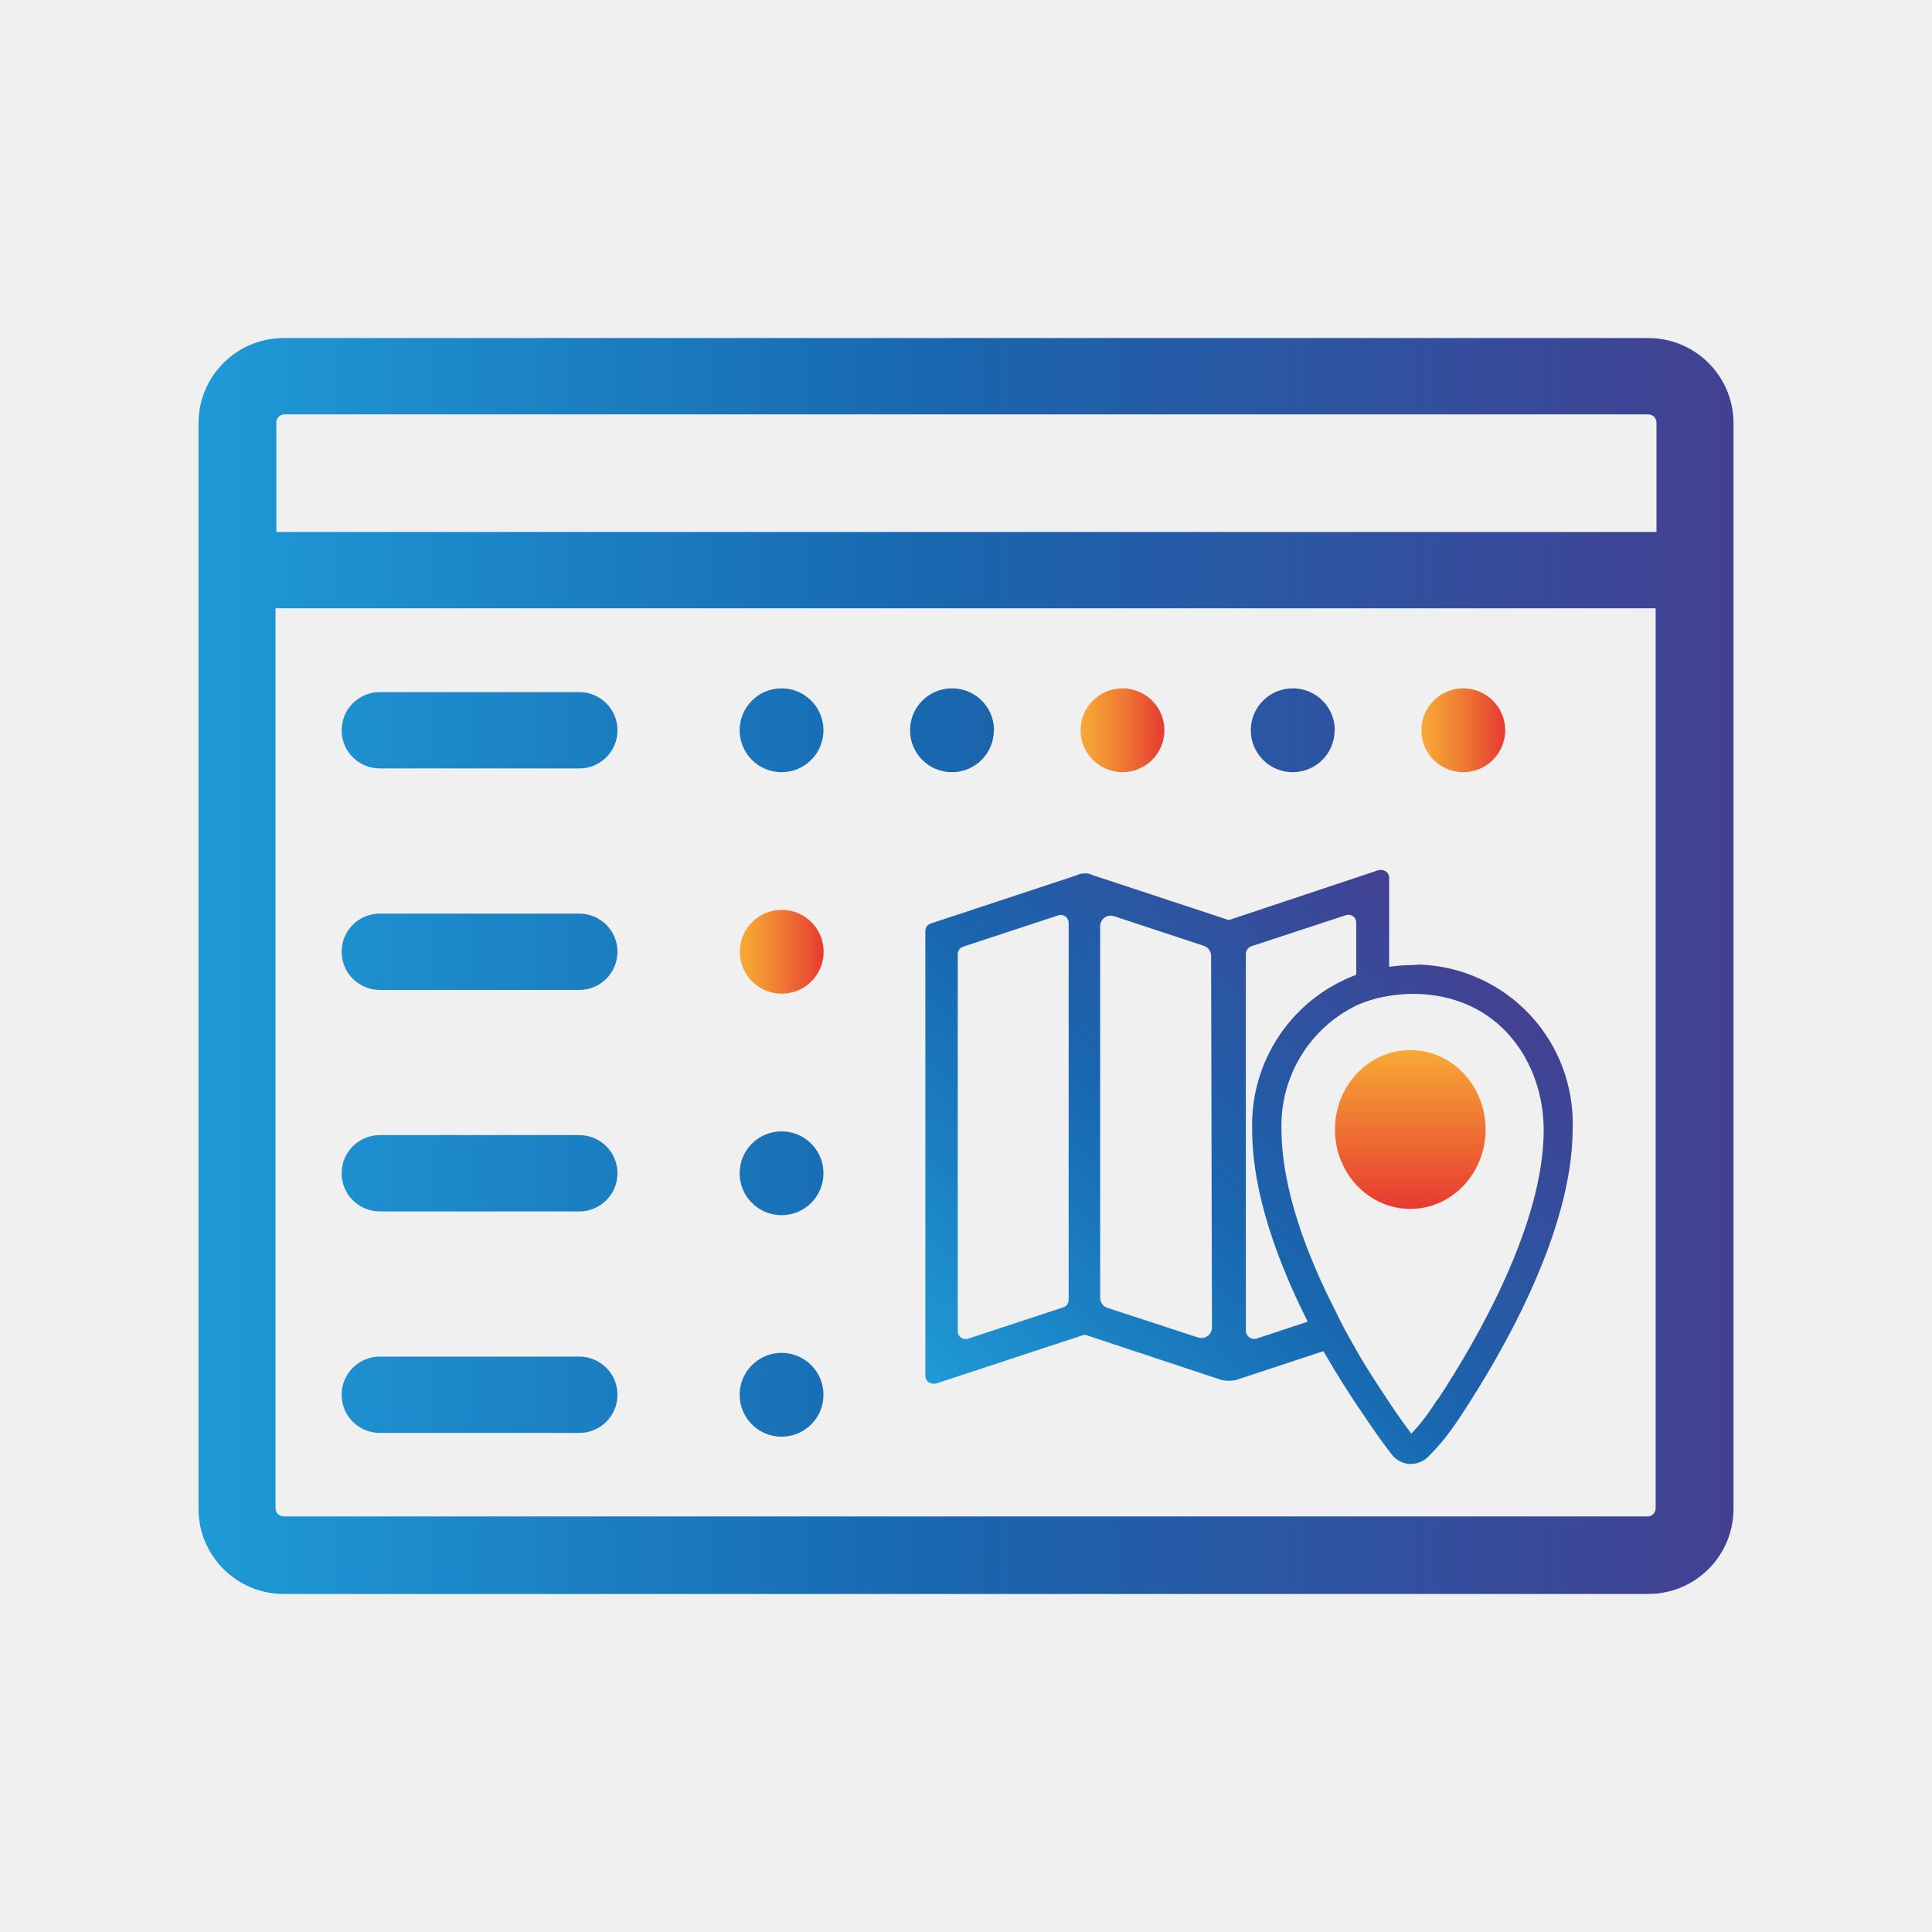
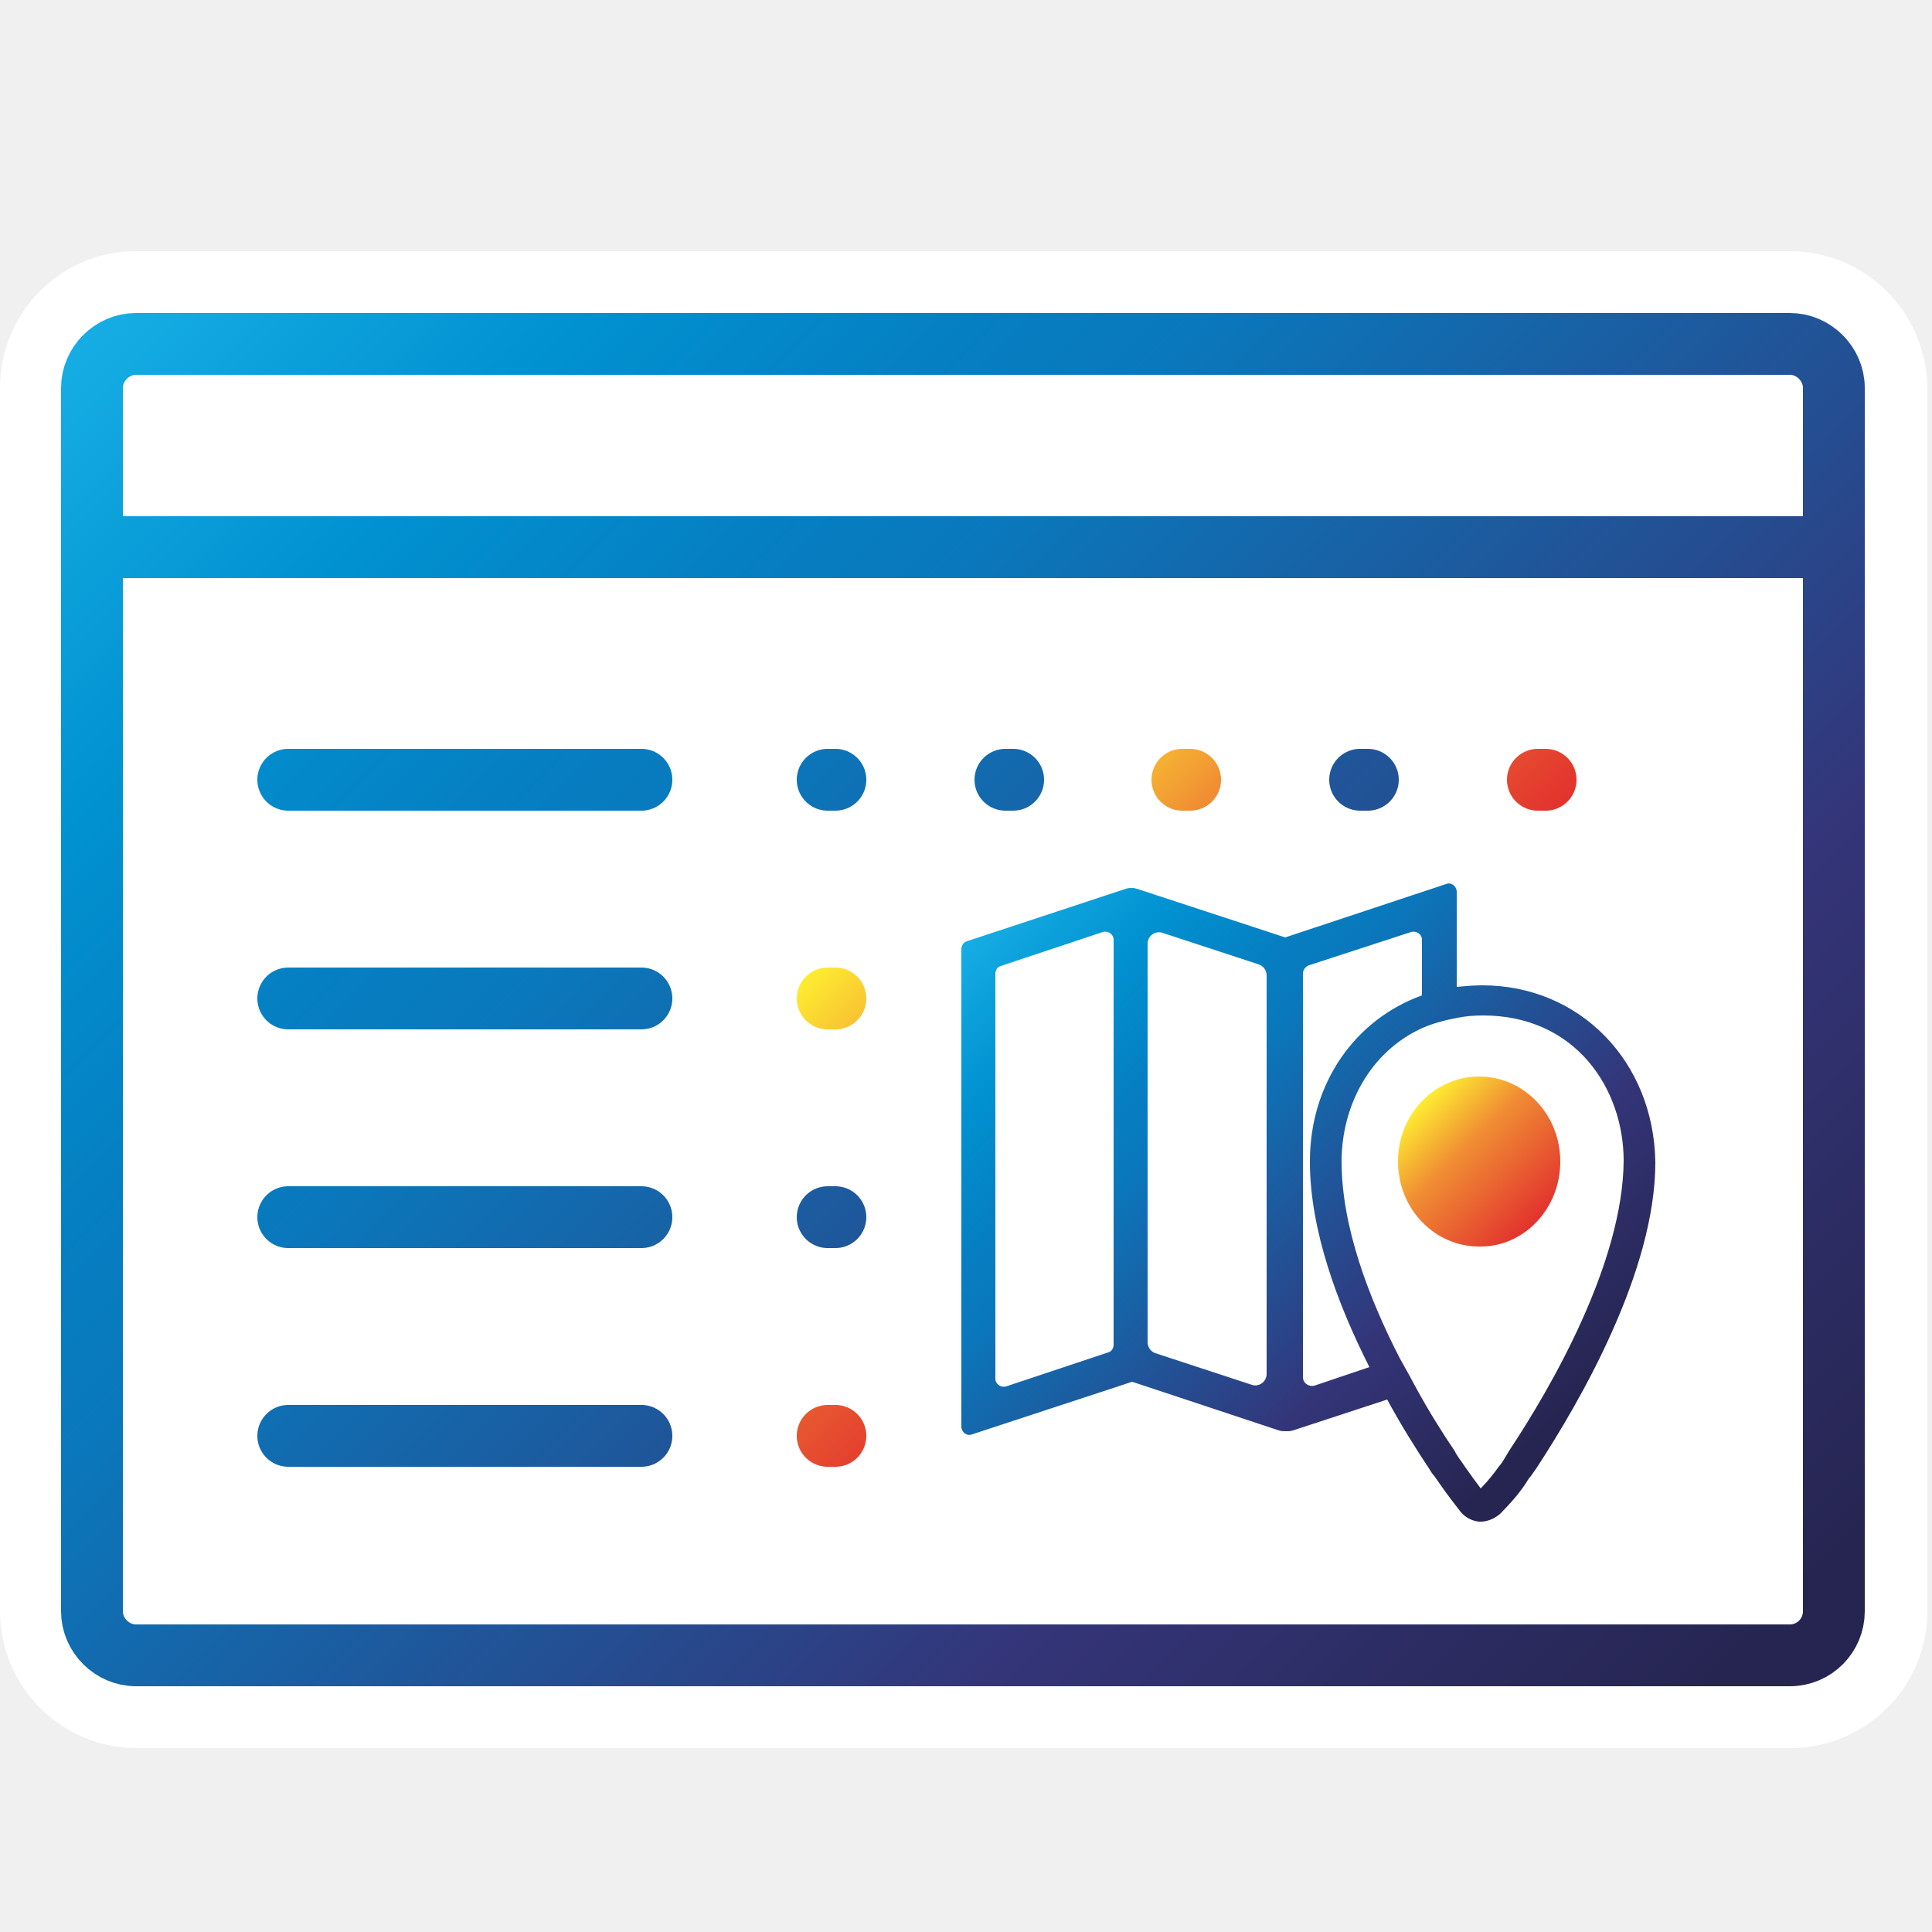
- <svg xmlns="http://www.w3.org/2000/svg" xmlns:xlink="http://www.w3.org/1999/xlink" id="Layer_1" data-name="Layer 1" viewBox="0 0 113.39 113.39">
-   <defs>
-     <style>.cls-1{fill:url(#linear-gradient);}.cls-2{fill:url(#linear-gradient-2);}.cls-3{fill:url(#linear-gradient-3);}.cls-4{fill:url(#linear-gradient-4);}.cls-5{fill:url(#linear-gradient-5);}.cls-6{fill:url(#linear-gradient-6);}</style>
-     <linearGradient id="linear-gradient" x1="63.42" y1="-195.73" x2="68.34" y2="-195.73" gradientTransform="matrix(1, 0, 0, -1, 0, -152.87)" gradientUnits="userSpaceOnUse">
-       <stop offset="0" stop-color="#f7a935" />
-       <stop offset="0.18" stop-color="#f59b35" />
-       <stop offset="0.53" stop-color="#ee7634" />
-       <stop offset="0.99" stop-color="#e73b31" />
-       <stop offset="1" stop-color="#e73a31" />
+ <svg xmlns="http://www.w3.org/2000/svg" version="1.1" x="0px" y="0px" viewBox="0 0 250 250" style="enable-background:new 0 0 250 250;" xml:space="preserve">
+   <style type="text/css">
+ 	.st0{fill:#FFFFFF;}
+ 	.st1{fill:none;stroke:url(#SVGID_1_);stroke-width:8;stroke-linecap:round;stroke-miterlimit:10;}
+ 	.st2{fill:none;stroke:url(#SVGID_2_);stroke-width:8;stroke-linecap:round;stroke-miterlimit:10;}
+ 	.st3{fill:url(#SVGID_3_);}
+ 	.st4{fill:url(#SVGID_4_);}
+ </style>
+   <g id="white">
+     <g>
+       <path class="st0" d="M17.6,220.2c-6.4,0-11.7-5.2-11.7-11.7V50.2c0-6.4,5.2-11.7,11.7-11.7h214c6.4,0,11.7,5.2,11.7,11.7v158.3    c0,6.4-5.2,11.7-11.7,11.7H17.6z" />
+       <path class="st0" d="M231.6,44.5c3.1,0,5.7,2.6,5.7,5.7v158.3c0,3.1-2.6,5.7-5.7,5.7h-214c-3.1,0-5.7-2.6-5.7-5.7V50.2    c0-3.1,2.6-5.7,5.7-5.7H231.6 M231.6,32.5h-214C7.9,32.5,0,40.4,0,50.2v158.3c0,9.7,7.9,17.7,17.7,17.7h214    c9.7,0,17.7-7.9,17.7-17.7V50.2C249.3,40.4,241.4,32.5,231.6,32.5L231.6,32.5z" />
+     </g>
+   </g>
+   <g id="orange">
+     <linearGradient id="SVGID_1_" gradientUnits="userSpaceOnUse" x1="120.388" y1="110.264" x2="158.338" y2="148.214">
+       <stop offset="0" style="stop-color:#FEEC31" />
+       <stop offset="0.371" style="stop-color:#F08F33" />
+       <stop offset="1" style="stop-color:#E2322E" />
    </linearGradient>
-     <linearGradient id="linear-gradient-2" x1="83.42" y1="-195.73" x2="88.34" y2="-195.73" xlink:href="#linear-gradient" />
-     <linearGradient id="linear-gradient-3" x1="43.42" y1="-208.73" x2="48.33" y2="-208.73" xlink:href="#linear-gradient" />
-     <linearGradient id="linear-gradient-4" x1="11.65" y1="-209.57" x2="101.74" y2="-209.57" gradientTransform="matrix(1, 0, 0, -1, 0, -152.87)" gradientUnits="userSpaceOnUse">
-       <stop offset="0" stop-color="#1f9ad7" />
-       <stop offset="0.48" stop-color="#1867af" />
-       <stop offset="1" stop-color="#434092" />
+     <path class="st1" d="M153,100.9h1 M199,100.9h1 M107.1,129.2h1 M107.1,185.8h1" />
+   </g>
+   <g id="Blue">
+     <linearGradient id="SVGID_2_" gradientUnits="userSpaceOnUse" x1="24.707" y1="29.415" x2="224.551" y2="229.259">
+       <stop offset="0" style="stop-color:#16ADE4" />
+       <stop offset="0.152" style="stop-color:#0192D1" />
+       <stop offset="0.284" style="stop-color:#057FC2" />
+       <stop offset="0.358" style="stop-color:#0A78BC" />
+       <stop offset="0.726" style="stop-color:#343579" />
+       <stop offset="0.966" style="stop-color:#262551" />
    </linearGradient>
-     <linearGradient id="linear-gradient-5" x1="56.21" y1="-235.71" x2="84.62" y2="-207.29" xlink:href="#linear-gradient-4" />
-     <linearGradient id="linear-gradient-6" x1="82.77" y1="-214.5" x2="82.77" y2="-223.82" gradientTransform="matrix(1, 0, 0, -1, 0, -152.87)" gradientUnits="userSpaceOnUse">
-       <stop offset="0" stop-color="#f7a935" />
-       <stop offset="1" stop-color="#e73a31" />
+     <path class="st2" d="M231.6,214.2h-214c-3.1,0-5.7-2.6-5.7-5.7V50.2c0-3.1,2.6-5.7,5.7-5.7h214c3.1,0,5.7,2.6,5.7,5.7v158.3   C237.3,211.6,234.8,214.2,231.6,214.2z M12,70.8h225.3 M37.3,100.9H83 M37.3,129.2H83 M37.3,157.5H83 M37.3,185.8H83 M107.1,100.9   h1 M130.1,100.9h1 M176,100.9h1 M107.1,157.5h1" />
+   </g>
+   <g id="Layer_1">
+     <linearGradient id="SVGID_3_" gradientUnits="userSpaceOnUse" x1="126.423" y1="120.046" x2="198.086" y2="191.708">
+       <stop offset="0" style="stop-color:#16ADE4" />
+       <stop offset="0.152" style="stop-color:#0192D1" />
+       <stop offset="0.284" style="stop-color:#057FC2" />
+       <stop offset="0.358" style="stop-color:#0A78BC" />
+       <stop offset="0.726" style="stop-color:#343579" />
+       <stop offset="0.966" style="stop-color:#262551" />
    </linearGradient>
-   </defs>
-   <circle class="cls-1" cx="65.88" cy="42.86" r="2.46" />
-   <circle class="cls-2" cx="85.88" cy="42.86" r="2.46" />
-   <circle class="cls-3" cx="45.88" cy="55.86" r="2.46" />
-   <path class="cls-4" d="M96.74,19.84H16.65a5,5,0,0,0-5,5V88.55a5,5,0,0,0,5,5H96.74a5,5,0,0,0,5-5V24.8A5,5,0,0,0,96.74,19.84ZM16.65,24.32H96.74a.48.48,0,0,1,.48.48h0v6.42h-81V24.8A.48.48,0,0,1,16.65,24.32ZM96.74,89H16.65a.48.48,0,0,1-.48-.48h0V35.7h81V88.55A.48.48,0,0,1,96.74,89ZM34,45.1H22.29a2.24,2.24,0,0,1,0-4.48H34a2.24,2.24,0,0,1,0,4.48Zm0,13H22.29a2.24,2.24,0,0,1,0-4.48H34a2.24,2.24,0,0,1,0,4.48Zm0,13H22.29a2.24,2.24,0,1,1,0-4.48H34a2.24,2.24,0,1,1,0,4.48Zm0,13H22.29a2.24,2.24,0,1,1,0-4.48H34a2.24,2.24,0,1,1,0,4.48ZM48.33,42.86a2.46,2.46,0,1,1-2.46-2.46h0A2.46,2.46,0,0,1,48.33,42.86Zm10,0a2.46,2.46,0,1,1-2.46-2.46h0a2.46,2.46,0,0,1,2.47,2.45h0Zm20,0a2.46,2.46,0,1,1-2.46-2.46h0a2.46,2.46,0,0,1,2.47,2.45h0Zm-30,26a2.46,2.46,0,1,1-2.46-2.46h0A2.46,2.46,0,0,1,48.33,68.86Zm0,13a2.46,2.46,0,1,1-2.46-2.46h0A2.46,2.46,0,0,1,48.33,81.86Z" />
-   <path class="cls-5" d="M82.91,56.64a10,10,0,0,0-1.38.1V51.52a.46.46,0,0,0-.46-.46l-.14,0L72.12,54l-8-2.64a.91.91,0,0,0-.39-.1h-.12a.91.91,0,0,0-.39.1l-8.59,2.84a.46.46,0,0,0-.32.44V80.75a.46.46,0,0,0,.46.46l.14,0,8.75-2.88L71.72,81a2,2,0,0,0,.8,0l5.15-1.7C78.49,80.72,79.3,82,80,83l.28.42.29.42c.38.55.8,1.12,1.09,1.5a1.45,1.45,0,0,0,1.07.58h.1a1.46,1.46,0,0,0,1-.43,12.9,12.9,0,0,0,1.4-1.65l.29-.42L85.8,83c2.43-3.69,6.5-10.78,6.5-16.75a9.32,9.32,0,0,0-9-9.64ZM62.72,76.29a.46.46,0,0,1-.32.44l-5.59,1.84a.46.46,0,0,1-.6-.44V56a.46.46,0,0,1,.32-.44l5.59-1.84a.46.46,0,0,1,.6.44Zm8.41,1.62a.62.62,0,0,1-.81.59L65,76.76a.62.62,0,0,1-.43-.59V54.36a.62.62,0,0,1,.81-.59l5.27,1.74a.62.62,0,0,1,.43.59Zm2.63.65a.49.49,0,0,1-.64-.47V56a.49.49,0,0,1,.34-.47L79,53.71a.46.46,0,0,1,.6.44v3.06a9.4,9.4,0,0,0-6.11,9.09c0,3.75,1.53,7.83,3.26,11.27Zm10.62,3.55-.27.41-.28.41a10.33,10.33,0,0,1-1,1.21c-.26-.35-.58-.79-.88-1.22l-.28-.41-.27-.41c-.62-.92-1.4-2.12-2.09-3.38-.31-.54-.61-1.1-.91-1.74-1.69-3.29-3.19-7.21-3.19-10.74A7.84,7.84,0,0,1,79.63,59a7.58,7.58,0,0,1,1.89-.55,8.7,8.7,0,0,1,1.38-.12c5.06,0,7.7,4,7.7,8,0,5.51-3.89,12.27-6.21,15.8Z" />
-   <ellipse class="cls-6" cx="82.77" cy="66.29" rx="4.42" ry="4.66" />
+     <path class="st3" d="M191.8,127.5c-1.1,0-2.2,0.1-3.3,0.2v-12.3c0-0.7-0.7-1.3-1.4-1l-20.8,6.9l-18.9-6.2c-0.3-0.1-0.6-0.2-0.9-0.2   c0,0-0.1,0-0.1,0c0,0-0.1,0-0.1,0c-0.3,0-0.6,0.1-0.9,0.2l-20.3,6.7c-0.4,0.1-0.7,0.6-0.7,1v61.8c0,0.7,0.7,1.3,1.4,1l20.7-6.8   l19,6.3c0.3,0.1,0.6,0.1,0.9,0.1c0.3,0,0.6,0,0.9-0.1l12.2-4c1.9,3.5,3.8,6.5,5.4,8.9c0.2,0.3,0.4,0.7,0.7,1c0.2,0.3,0.5,0.7,0.7,1   c0.9,1.3,1.9,2.6,2.6,3.5c0.6,0.8,1.5,1.3,2.5,1.4c0.1,0,0.2,0,0.2,0c0.9,0,1.8-0.4,2.5-1c1-1,2.3-2.4,3.3-3.9   c0.2-0.3,0.4-0.7,0.7-1l0.7-1c5.7-8.7,15.4-25.5,15.4-39.6C214,137.3,204.4,127.5,191.8,127.5z M144.1,174c0,0.5-0.3,0.9-0.7,1   l-13.2,4.4c-0.7,0.2-1.4-0.3-1.4-1V126c0-0.5,0.3-0.9,0.7-1l13.2-4.4c0.7-0.2,1.4,0.3,1.4,1V174z M163.9,177.8c0,1-1,1.7-1.9,1.4   l-12.5-4.1c-0.6-0.2-1-0.8-1-1.4v-51.6c0-1,1-1.7,1.9-1.4l12.5,4.1c0.6,0.2,1,0.8,1,1.4V177.8z M170.1,179.3   c-0.7,0.2-1.5-0.3-1.5-1.1V126c0-0.5,0.3-0.9,0.8-1.1l13.2-4.3c0.7-0.2,1.4,0.3,1.4,1v7.2c-8.6,3.1-14.5,11.3-14.5,21.5   c0,8.9,3.6,18.5,7.7,26.6L170.1,179.3z M195.3,187.7l-0.6,1c-0.2,0.3-0.4,0.7-0.7,1c-0.7,1-1.6,2.1-2.4,2.9   c-0.6-0.8-1.4-1.9-2.1-2.9c-0.2-0.3-0.4-0.6-0.7-1c-0.2-0.3-0.4-0.6-0.6-1c-1.5-2.2-3.2-4.9-4.9-8c-0.7-1.3-1.4-2.6-2.2-4   c-4-7.8-7.5-17-7.5-25.4c0-7.1,3.6-14.2,10.5-17.3c1.4-0.6,2.9-1,4.5-1.3c1-0.2,2.1-0.3,3.3-0.3c12,0,18.2,9.5,18.2,18.8   C210,163.4,200.8,179.4,195.3,187.7z" />
+     <linearGradient id="SVGID_4_" gradientUnits="userSpaceOnUse" x1="183.84" y1="142.754" x2="199.02" y2="157.934">
+       <stop offset="0" style="stop-color:#FEEC31" />
+       <stop offset="0.371" style="stop-color:#F08F33" />
+       <stop offset="1" style="stop-color:#E2322E" />
+     </linearGradient>
+     <path class="st4" d="M201.9,150.3c0-6.1-4.7-11-10.5-11c-5.8,0-10.5,4.9-10.5,11c0,6.1,4.7,11,10.5,11   C197.2,161.4,201.9,156.4,201.9,150.3z" />
+   </g>
</svg>
